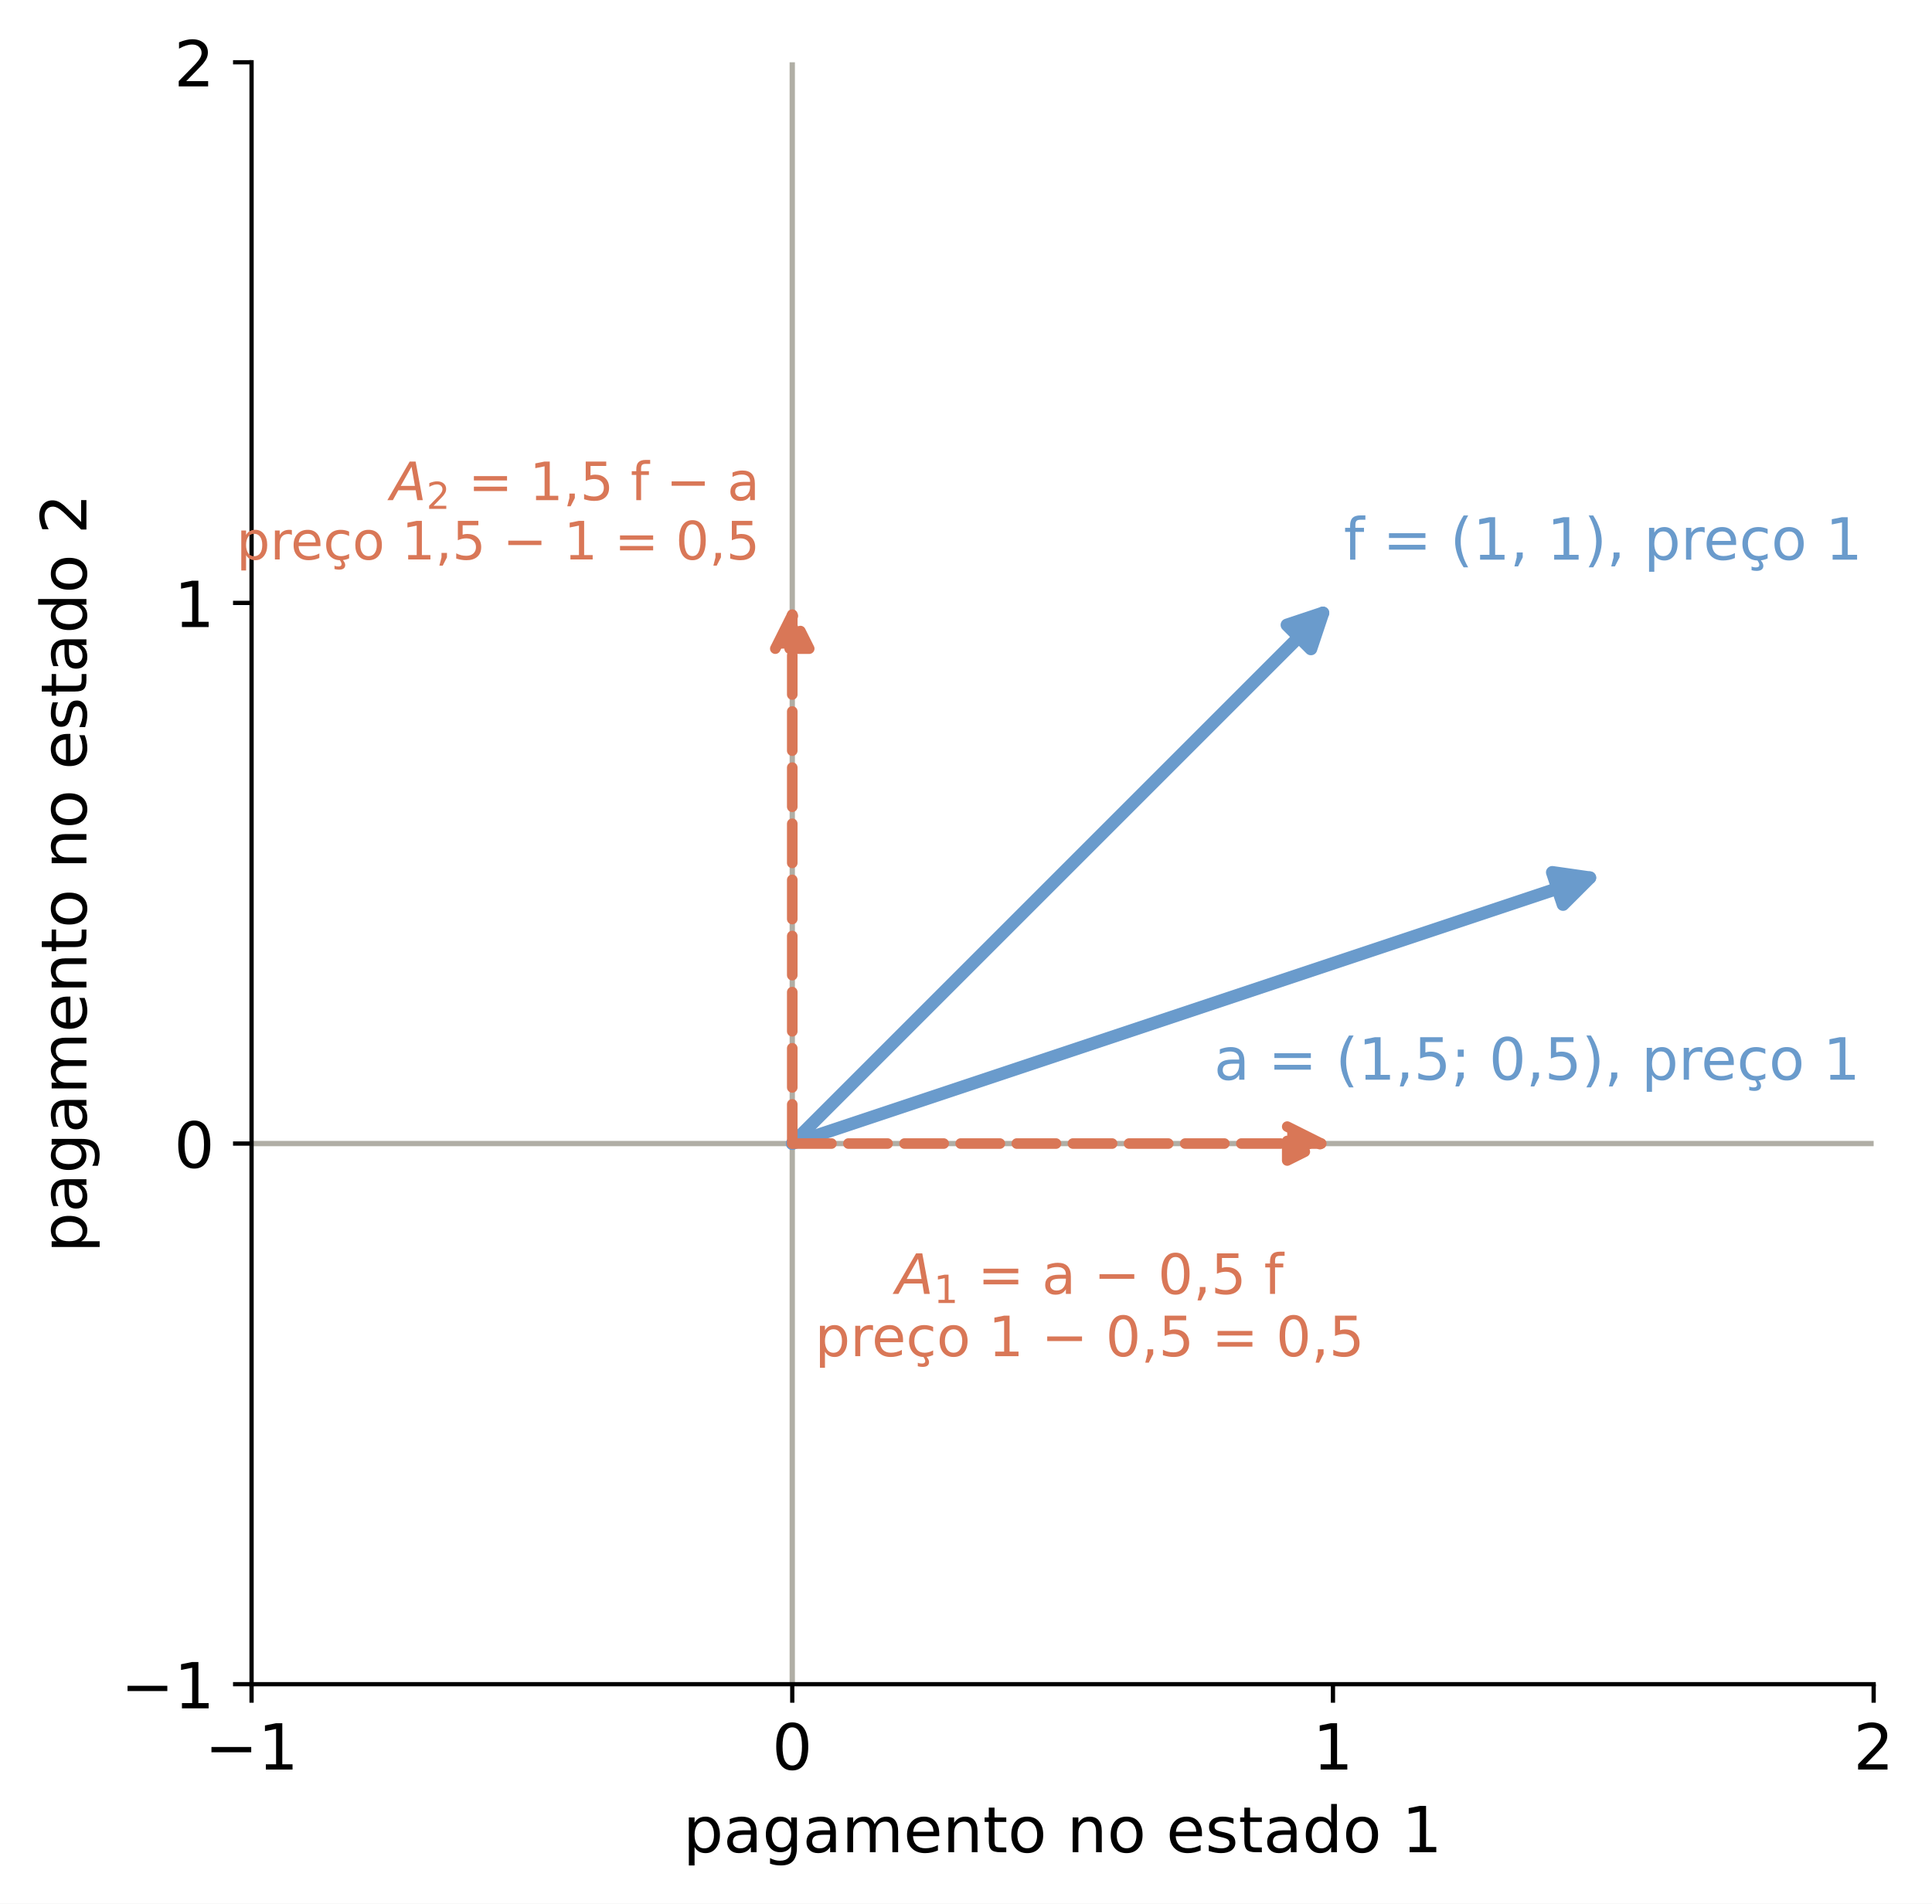
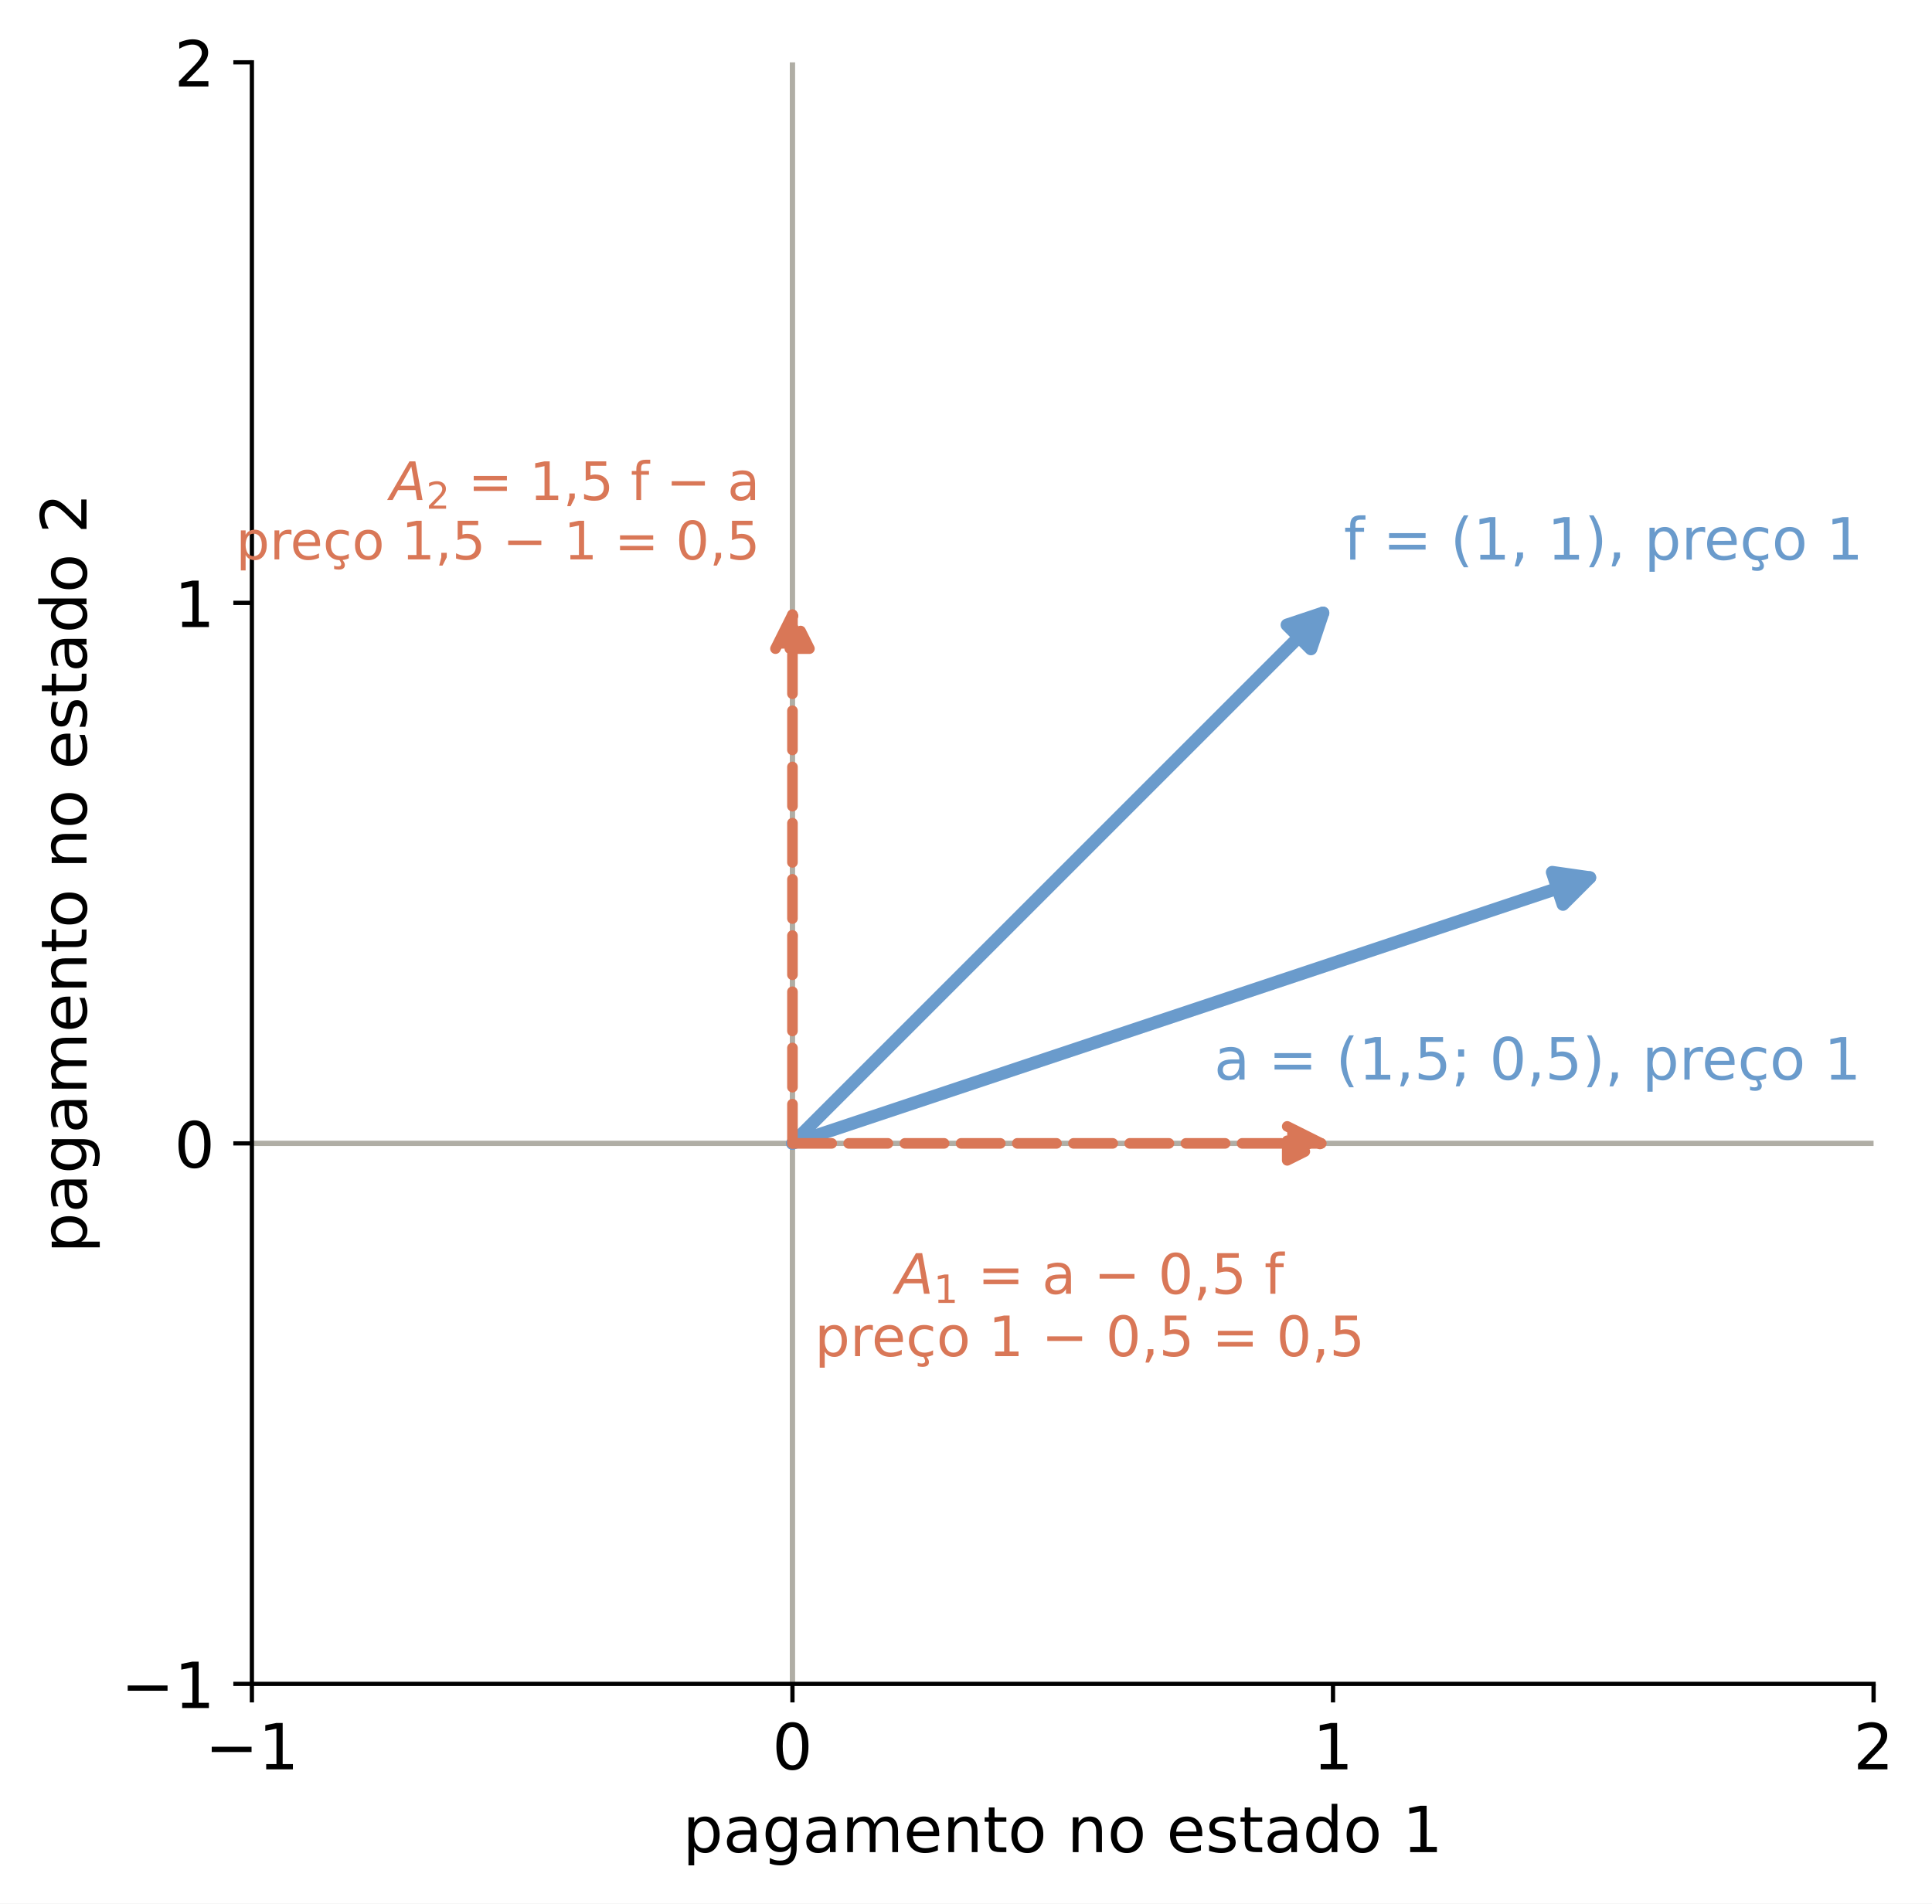
- <svg xmlns="http://www.w3.org/2000/svg" xmlns:xlink="http://www.w3.org/1999/xlink" width="364.83pt" height="359.494pt" viewBox="0 0 364.83 359.494" version="1.1">
+ <svg xmlns="http://www.w3.org/2000/svg" xmlns:xlink="http://www.w3.org/1999/xlink" width="364.361pt" height="359.026pt" viewBox="0 0 364.361 359.026" version="1.1">
  <defs>
    <style type="text/css">*{stroke-linejoin: round; stroke-linecap: butt}</style>
  </defs>
  <g id="figure_1">
    <g id="patch_1">
-       <path d="M 0 359.494  L 364.83 359.494  L 364.83 0  L 0 0  z " style="fill: #ffffff" />
+       <path d="M 0 359.026  L 364.361 359.026  L 364.361 0  L 0 0  z " style="fill: #ffffff" />
    </g>
    <g id="axes_1">
      <g id="patch_2">
-         <path d="M 47.504 318.067  L 353.812 318.067  L 353.812 11.759  L 47.504 11.759  z " style="fill: #ffffff" />
+         <path d="M 47.504 317.598  L 353.343 317.598  L 353.343 11.759  L 47.504 11.759  z " style="fill: #ffffff" />
      </g>
      <g id="matplotlib.axis_1">
        <g id="xtick_1">
          <g id="line2d_1">
            <defs>
-               <path id="m37e111f6a1" d="M 0 0  L 0 3.5  " style="stroke: #000000; stroke-width: 0.8" />
+               <path id="ma6b628e04c" d="M 0 0  L 0 3.5  " style="stroke: #000000; stroke-width: 0.8" />
            </defs>
            <g>
-               <use xlink:href="#m37e111f6a1" x="47.504" y="318.067" style="stroke: #000000; stroke-width: 0.8" />
+               <use xlink:href="#ma6b628e04c" x="47.504" y="317.598" style="stroke: #000000; stroke-width: 0.8" />
            </g>
          </g>
          <g id="text_1">
-             <g transform="translate(38.65906 334.1851) scale(0.12 -0.12)">
+             <g transform="translate(38.65906 333.7163) scale(0.12 -0.12)">
              <defs>
                <path id="DejaVuSans-2212" d="M 678 2272  L 4684 2272  L 4684 1741  L 678 1741  L 678 2272  z " transform="scale(0.015625)" />
                <path id="DejaVuSans-31" d="M 794 531  L 1825 531  L 1825 4091  L 703 3866  L 703 4441  L 1819 4666  L 2450 4666  L 2450 531  L 3481 531  L 3481 0  L 794 0  L 794 531  z " transform="scale(0.015625)" />
              </defs>
              <use xlink:href="#DejaVuSans-2212" />
-               <use xlink:href="#DejaVuSans-31" transform="translate(83.78906 0)" />
+               <use xlink:href="#DejaVuSans-31" x="83.789" />
            </g>
          </g>
        </g>
        <g id="xtick_2">
          <g id="line2d_2">
            <g>
-               <use xlink:href="#m37e111f6a1" x="149.607" y="318.067" style="stroke: #000000; stroke-width: 0.8" />
+               <use xlink:href="#ma6b628e04c" x="149.451" y="317.598" style="stroke: #000000; stroke-width: 0.8" />
            </g>
          </g>
          <g id="text_2">
-             <g transform="translate(145.7895 334.1851) scale(0.12 -0.12)">
+             <g transform="translate(145.6332 333.7163) scale(0.12 -0.12)">
              <defs>
                <path id="DejaVuSans-30" d="M 2034 4250  Q 1547 4250 1301 3770  Q 1056 3291 1056 2328  Q 1056 1369 1301 889  Q 1547 409 2034 409  Q 2525 409 2770 889  Q 3016 1369 3016 2328  Q 3016 3291 2770 3770  Q 2525 4250 2034 4250  z M 2034 4750  Q 2819 4750 3233 4129  Q 3647 3509 3647 2328  Q 3647 1150 3233 529  Q 2819 -91 2034 -91  Q 1250 -91 836 529  Q 422 1150 422 2328  Q 422 3509 836 4129  Q 1250 4750 2034 4750  z " transform="scale(0.015625)" />
              </defs>
              <use xlink:href="#DejaVuSans-30" />
            </g>
          </g>
        </g>
        <g id="xtick_3">
          <g id="line2d_3">
            <g>
-               <use xlink:href="#m37e111f6a1" x="251.71" y="318.067" style="stroke: #000000; stroke-width: 0.8" />
+               <use xlink:href="#ma6b628e04c" x="251.397" y="317.598" style="stroke: #000000; stroke-width: 0.8" />
            </g>
          </g>
          <g id="text_3">
-             <g transform="translate(247.8921 334.1851) scale(0.12 -0.12)">
+             <g transform="translate(247.5796 333.7163) scale(0.12 -0.12)">
              <use xlink:href="#DejaVuSans-31" />
            </g>
          </g>
        </g>
        <g id="xtick_4">
          <g id="line2d_4">
            <g>
-               <use xlink:href="#m37e111f6a1" x="353.812" y="318.067" style="stroke: #000000; stroke-width: 0.8" />
+               <use xlink:href="#ma6b628e04c" x="353.343" y="317.598" style="stroke: #000000; stroke-width: 0.8" />
            </g>
          </g>
          <g id="text_4">
-             <g transform="translate(349.9947 334.1851) scale(0.12 -0.12)">
+             <g transform="translate(349.526 333.7163) scale(0.12 -0.12)">
              <defs>
                <path id="DejaVuSans-32" d="M 1228 531  L 3431 531  L 3431 0  L 469 0  L 469 531  Q 828 903 1448 1529  Q 2069 2156 2228 2338  Q 2531 2678 2651 2914  Q 2772 3150 2772 3378  Q 2772 3750 2511 3984  Q 2250 4219 1831 4219  Q 1534 4219 1204 4116  Q 875 4013 500 3803  L 500 4441  Q 881 4594 1212 4672  Q 1544 4750 1819 4750  Q 2544 4750 2975 4387  Q 3406 4025 3406 3419  Q 3406 3131 3298 2873  Q 3191 2616 2906 2266  Q 2828 2175 2409 1742  Q 1991 1309 1228 531  z " transform="scale(0.015625)" />
              </defs>
              <use xlink:href="#DejaVuSans-32" />
            </g>
          </g>
        </g>
        <g id="text_5">
-           <g transform="translate(128.9855 349.7988) scale(0.12 -0.12)">
+           <g transform="translate(128.7511 349.3301) scale(0.12 -0.12)">
            <defs>
              <path id="DejaVuSans-70" d="M 1159 525  L 1159 -1331  L 581 -1331  L 581 3500  L 1159 3500  L 1159 2969  Q 1341 3281 1617 3432  Q 1894 3584 2278 3584  Q 2916 3584 3314 3078  Q 3713 2572 3713 1747  Q 3713 922 3314 415  Q 2916 -91 2278 -91  Q 1894 -91 1617 61  Q 1341 213 1159 525  z M 3116 1747  Q 3116 2381 2855 2742  Q 2594 3103 2138 3103  Q 1681 3103 1420 2742  Q 1159 2381 1159 1747  Q 1159 1113 1420 752  Q 1681 391 2138 391  Q 2594 391 2855 752  Q 3116 1113 3116 1747  z " transform="scale(0.015625)" />
              <path id="DejaVuSans-61" d="M 2194 1759  Q 1497 1759 1228 1600  Q 959 1441 959 1056  Q 959 750 1161 570  Q 1363 391 1709 391  Q 2188 391 2477 730  Q 2766 1069 2766 1631  L 2766 1759  L 2194 1759  z M 3341 1997  L 3341 0  L 2766 0  L 2766 531  Q 2569 213 2275 61  Q 1981 -91 1556 -91  Q 1019 -91 701 211  Q 384 513 384 1019  Q 384 1609 779 1909  Q 1175 2209 1959 2209  L 2766 2209  L 2766 2266  Q 2766 2663 2505 2880  Q 2244 3097 1772 3097  Q 1472 3097 1187 3025  Q 903 2953 641 2809  L 641 3341  Q 956 3463 1253 3523  Q 1550 3584 1831 3584  Q 2591 3584 2966 3190  Q 3341 2797 3341 1997  z " transform="scale(0.015625)" />
              <path id="DejaVuSans-67" d="M 2906 1791  Q 2906 2416 2648 2759  Q 2391 3103 1925 3103  Q 1463 3103 1205 2759  Q 947 2416 947 1791  Q 947 1169 1205 825  Q 1463 481 1925 481  Q 2391 481 2648 825  Q 2906 1169 2906 1791  z M 3481 434  Q 3481 -459 3084 -895  Q 2688 -1331 1869 -1331  Q 1566 -1331 1297 -1286  Q 1028 -1241 775 -1147  L 775 -588  Q 1028 -725 1275 -790  Q 1522 -856 1778 -856  Q 2344 -856 2625 -561  Q 2906 -266 2906 331  L 2906 616  Q 2728 306 2450 153  Q 2172 0 1784 0  Q 1141 0 747 490  Q 353 981 353 1791  Q 353 2603 747 3093  Q 1141 3584 1784 3584  Q 2172 3584 2450 3431  Q 2728 3278 2906 2969  L 2906 3500  L 3481 3500  L 3481 434  z " transform="scale(0.015625)" />
              <path id="DejaVuSans-6d" d="M 3328 2828  Q 3544 3216 3844 3400  Q 4144 3584 4550 3584  Q 5097 3584 5394 3201  Q 5691 2819 5691 2113  L 5691 0  L 5113 0  L 5113 2094  Q 5113 2597 4934 2840  Q 4756 3084 4391 3084  Q 3944 3084 3684 2787  Q 3425 2491 3425 1978  L 3425 0  L 2847 0  L 2847 2094  Q 2847 2600 2669 2842  Q 2491 3084 2119 3084  Q 1678 3084 1418 2786  Q 1159 2488 1159 1978  L 1159 0  L 581 0  L 581 3500  L 1159 3500  L 1159 2956  Q 1356 3278 1631 3431  Q 1906 3584 2284 3584  Q 2666 3584 2933 3390  Q 3200 3197 3328 2828  z " transform="scale(0.015625)" />
              <path id="DejaVuSans-65" d="M 3597 1894  L 3597 1613  L 953 1613  Q 991 1019 1311 708  Q 1631 397 2203 397  Q 2534 397 2845 478  Q 3156 559 3463 722  L 3463 178  Q 3153 47 2828 -22  Q 2503 -91 2169 -91  Q 1331 -91 842 396  Q 353 884 353 1716  Q 353 2575 817 3079  Q 1281 3584 2069 3584  Q 2775 3584 3186 3129  Q 3597 2675 3597 1894  z M 3022 2063  Q 3016 2534 2758 2815  Q 2500 3097 2075 3097  Q 1594 3097 1305 2825  Q 1016 2553 972 2059  L 3022 2063  z " transform="scale(0.015625)" />
              <path id="DejaVuSans-6e" d="M 3513 2113  L 3513 0  L 2938 0  L 2938 2094  Q 2938 2591 2744 2837  Q 2550 3084 2163 3084  Q 1697 3084 1428 2787  Q 1159 2491 1159 1978  L 1159 0  L 581 0  L 581 3500  L 1159 3500  L 1159 2956  Q 1366 3272 1645 3428  Q 1925 3584 2291 3584  Q 2894 3584 3203 3211  Q 3513 2838 3513 2113  z " transform="scale(0.015625)" />
              <path id="DejaVuSans-74" d="M 1172 4494  L 1172 3500  L 2356 3500  L 2356 3053  L 1172 3053  L 1172 1153  Q 1172 725 1289 603  Q 1406 481 1766 481  L 2356 481  L 2356 0  L 1766 0  Q 1100 0 847 248  Q 594 497 594 1153  L 594 3053  L 172 3053  L 172 3500  L 594 3500  L 594 4494  L 1172 4494  z " transform="scale(0.015625)" />
              <path id="DejaVuSans-6f" d="M 1959 3097  Q 1497 3097 1228 2736  Q 959 2375 959 1747  Q 959 1119 1226 758  Q 1494 397 1959 397  Q 2419 397 2687 759  Q 2956 1122 2956 1747  Q 2956 2369 2687 2733  Q 2419 3097 1959 3097  z M 1959 3584  Q 2709 3584 3137 3096  Q 3566 2609 3566 1747  Q 3566 888 3137 398  Q 2709 -91 1959 -91  Q 1206 -91 779 398  Q 353 888 353 1747  Q 353 2609 779 3096  Q 1206 3584 1959 3584  z " transform="scale(0.015625)" />
              <path id="DejaVuSans-20" transform="scale(0.015625)" />
              <path id="DejaVuSans-73" d="M 2834 3397  L 2834 2853  Q 2591 2978 2328 3040  Q 2066 3103 1784 3103  Q 1356 3103 1142 2972  Q 928 2841 928 2578  Q 928 2378 1081 2264  Q 1234 2150 1697 2047  L 1894 2003  Q 2506 1872 2764 1633  Q 3022 1394 3022 966  Q 3022 478 2636 193  Q 2250 -91 1575 -91  Q 1294 -91 989 -36  Q 684 19 347 128  L 347 722  Q 666 556 975 473  Q 1284 391 1588 391  Q 1994 391 2212 530  Q 2431 669 2431 922  Q 2431 1156 2273 1281  Q 2116 1406 1581 1522  L 1381 1569  Q 847 1681 609 1914  Q 372 2147 372 2553  Q 372 3047 722 3315  Q 1072 3584 1716 3584  Q 2034 3584 2315 3537  Q 2597 3491 2834 3397  z " transform="scale(0.015625)" />
              <path id="DejaVuSans-64" d="M 2906 2969  L 2906 4863  L 3481 4863  L 3481 0  L 2906 0  L 2906 525  Q 2725 213 2448 61  Q 2172 -91 1784 -91  Q 1150 -91 751 415  Q 353 922 353 1747  Q 353 2572 751 3078  Q 1150 3584 1784 3584  Q 2172 3584 2448 3432  Q 2725 3281 2906 2969  z M 947 1747  Q 947 1113 1208 752  Q 1469 391 1925 391  Q 2381 391 2643 752  Q 2906 1113 2906 1747  Q 2906 2381 2643 2742  Q 2381 3103 1925 3103  Q 1469 3103 1208 2742  Q 947 2381 947 1747  z " transform="scale(0.015625)" />
            </defs>
            <use xlink:href="#DejaVuSans-70" />
-             <use xlink:href="#DejaVuSans-61" transform="translate(63.47656 0)" />
-             <use xlink:href="#DejaVuSans-67" transform="translate(124.7559 0)" />
-             <use xlink:href="#DejaVuSans-61" transform="translate(188.2324 0)" />
-             <use xlink:href="#DejaVuSans-6d" transform="translate(249.5117 0)" />
-             <use xlink:href="#DejaVuSans-65" transform="translate(346.9238 0)" />
-             <use xlink:href="#DejaVuSans-6e" transform="translate(408.4473 0)" />
-             <use xlink:href="#DejaVuSans-74" transform="translate(471.8262 0)" />
-             <use xlink:href="#DejaVuSans-6f" transform="translate(511.0352 0)" />
-             <use xlink:href="#DejaVuSans-20" transform="translate(572.2168 0)" />
-             <use xlink:href="#DejaVuSans-6e" transform="translate(604.0039 0)" />
-             <use xlink:href="#DejaVuSans-6f" transform="translate(667.3828 0)" />
-             <use xlink:href="#DejaVuSans-20" transform="translate(728.5645 0)" />
-             <use xlink:href="#DejaVuSans-65" transform="translate(760.3516 0)" />
-             <use xlink:href="#DejaVuSans-73" transform="translate(821.875 0)" />
-             <use xlink:href="#DejaVuSans-74" transform="translate(873.9746 0)" />
-             <use xlink:href="#DejaVuSans-61" transform="translate(913.1836 0)" />
-             <use xlink:href="#DejaVuSans-64" transform="translate(974.4629 0)" />
-             <use xlink:href="#DejaVuSans-6f" transform="translate(1037.939 0)" />
-             <use xlink:href="#DejaVuSans-20" transform="translate(1099.121 0)" />
-             <use xlink:href="#DejaVuSans-31" transform="translate(1130.908 0)" />
+             <use xlink:href="#DejaVuSans-61" x="63.477" />
+             <use xlink:href="#DejaVuSans-67" x="124.756" />
+             <use xlink:href="#DejaVuSans-61" x="188.232" />
+             <use xlink:href="#DejaVuSans-6d" x="249.512" />
+             <use xlink:href="#DejaVuSans-65" x="346.924" />
+             <use xlink:href="#DejaVuSans-6e" x="408.447" />
+             <use xlink:href="#DejaVuSans-74" x="471.826" />
+             <use xlink:href="#DejaVuSans-6f" x="511.035" />
+             <use xlink:href="#DejaVuSans-20" x="572.217" />
+             <use xlink:href="#DejaVuSans-6e" x="604.004" />
+             <use xlink:href="#DejaVuSans-6f" x="667.383" />
+             <use xlink:href="#DejaVuSans-20" x="728.564" />
+             <use xlink:href="#DejaVuSans-65" x="760.352" />
+             <use xlink:href="#DejaVuSans-73" x="821.875" />
+             <use xlink:href="#DejaVuSans-74" x="873.975" />
+             <use xlink:href="#DejaVuSans-61" x="913.184" />
+             <use xlink:href="#DejaVuSans-64" x="974.463" />
+             <use xlink:href="#DejaVuSans-6f" x="1037.939" />
+             <use xlink:href="#DejaVuSans-20" x="1099.121" />
+             <use xlink:href="#DejaVuSans-31" x="1130.908" />
          </g>
        </g>
      </g>
      <g id="matplotlib.axis_2">
        <g id="ytick_1">
          <g id="line2d_5">
            <defs>
-               <path id="mbfefb92475" d="M 0 0  L -3.5 0  " style="stroke: #000000; stroke-width: 0.8" />
+               <path id="md7def7497b" d="M 0 0  L -3.5 0  " style="stroke: #000000; stroke-width: 0.8" />
            </defs>
            <g>
-               <use xlink:href="#mbfefb92475" x="47.504" y="318.067" style="stroke: #000000; stroke-width: 0.8" />
+               <use xlink:href="#md7def7497b" x="47.504" y="317.598" style="stroke: #000000; stroke-width: 0.8" />
            </g>
          </g>
          <g id="text_6">
-             <g transform="translate(22.81375 322.626) scale(0.12 -0.12)">
+             <g transform="translate(22.81375 322.1572) scale(0.12 -0.12)">
              <use xlink:href="#DejaVuSans-2212" />
-               <use xlink:href="#DejaVuSans-31" transform="translate(83.78906 0)" />
+               <use xlink:href="#DejaVuSans-31" x="83.789" />
            </g>
          </g>
        </g>
        <g id="ytick_2">
          <g id="line2d_6">
            <g>
-               <use xlink:href="#mbfefb92475" x="47.504" y="215.964" style="stroke: #000000; stroke-width: 0.8" />
+               <use xlink:href="#md7def7497b" x="47.504" y="215.652" style="stroke: #000000; stroke-width: 0.8" />
            </g>
          </g>
          <g id="text_7">
-             <g transform="translate(32.86937 220.5234) scale(0.12 -0.12)">
+             <g transform="translate(32.86937 220.2109) scale(0.12 -0.12)">
              <use xlink:href="#DejaVuSans-30" />
            </g>
          </g>
        </g>
        <g id="ytick_3">
          <g id="line2d_7">
            <g>
-               <use xlink:href="#mbfefb92475" x="47.504" y="113.862" style="stroke: #000000; stroke-width: 0.8" />
+               <use xlink:href="#md7def7497b" x="47.504" y="113.705" style="stroke: #000000; stroke-width: 0.8" />
            </g>
          </g>
          <g id="text_8">
-             <g transform="translate(32.86937 118.4207) scale(0.12 -0.12)">
+             <g transform="translate(32.86937 118.2645) scale(0.12 -0.12)">
              <use xlink:href="#DejaVuSans-31" />
            </g>
          </g>
        </g>
        <g id="ytick_4">
          <g id="line2d_8">
            <g>
-               <use xlink:href="#mbfefb92475" x="47.504" y="11.759" style="stroke: #000000; stroke-width: 0.8" />
+               <use xlink:href="#md7def7497b" x="47.504" y="11.759" style="stroke: #000000; stroke-width: 0.8" />
            </g>
          </g>
          <g id="text_9">
            <g transform="translate(32.86937 16.31812) scale(0.12 -0.12)">
              <use xlink:href="#DejaVuSans-32" />
            </g>
          </g>
        </g>
        <g id="text_10">
-           <g transform="translate(16.31812 236.5858) rotate(-90) scale(0.12 -0.12)">
+           <g transform="translate(16.31812 236.3514) rotate(-90) scale(0.12 -0.12)">
            <use xlink:href="#DejaVuSans-70" />
-             <use xlink:href="#DejaVuSans-61" transform="translate(63.47656 0)" />
-             <use xlink:href="#DejaVuSans-67" transform="translate(124.7559 0)" />
-             <use xlink:href="#DejaVuSans-61" transform="translate(188.2324 0)" />
-             <use xlink:href="#DejaVuSans-6d" transform="translate(249.5117 0)" />
-             <use xlink:href="#DejaVuSans-65" transform="translate(346.9238 0)" />
-             <use xlink:href="#DejaVuSans-6e" transform="translate(408.4473 0)" />
-             <use xlink:href="#DejaVuSans-74" transform="translate(471.8262 0)" />
-             <use xlink:href="#DejaVuSans-6f" transform="translate(511.0352 0)" />
-             <use xlink:href="#DejaVuSans-20" transform="translate(572.2168 0)" />
-             <use xlink:href="#DejaVuSans-6e" transform="translate(604.0039 0)" />
-             <use xlink:href="#DejaVuSans-6f" transform="translate(667.3828 0)" />
-             <use xlink:href="#DejaVuSans-20" transform="translate(728.5645 0)" />
-             <use xlink:href="#DejaVuSans-65" transform="translate(760.3516 0)" />
-             <use xlink:href="#DejaVuSans-73" transform="translate(821.875 0)" />
-             <use xlink:href="#DejaVuSans-74" transform="translate(873.9746 0)" />
-             <use xlink:href="#DejaVuSans-61" transform="translate(913.1836 0)" />
-             <use xlink:href="#DejaVuSans-64" transform="translate(974.4629 0)" />
-             <use xlink:href="#DejaVuSans-6f" transform="translate(1037.939 0)" />
-             <use xlink:href="#DejaVuSans-20" transform="translate(1099.121 0)" />
-             <use xlink:href="#DejaVuSans-32" transform="translate(1130.908 0)" />
+             <use xlink:href="#DejaVuSans-61" x="63.477" />
+             <use xlink:href="#DejaVuSans-67" x="124.756" />
+             <use xlink:href="#DejaVuSans-61" x="188.232" />
+             <use xlink:href="#DejaVuSans-6d" x="249.512" />
+             <use xlink:href="#DejaVuSans-65" x="346.924" />
+             <use xlink:href="#DejaVuSans-6e" x="408.447" />
+             <use xlink:href="#DejaVuSans-74" x="471.826" />
+             <use xlink:href="#DejaVuSans-6f" x="511.035" />
+             <use xlink:href="#DejaVuSans-20" x="572.217" />
+             <use xlink:href="#DejaVuSans-6e" x="604.004" />
+             <use xlink:href="#DejaVuSans-6f" x="667.383" />
+             <use xlink:href="#DejaVuSans-20" x="728.564" />
+             <use xlink:href="#DejaVuSans-65" x="760.352" />
+             <use xlink:href="#DejaVuSans-73" x="821.875" />
+             <use xlink:href="#DejaVuSans-74" x="873.975" />
+             <use xlink:href="#DejaVuSans-61" x="913.184" />
+             <use xlink:href="#DejaVuSans-64" x="974.463" />
+             <use xlink:href="#DejaVuSans-6f" x="1037.939" />
+             <use xlink:href="#DejaVuSans-20" x="1099.121" />
+             <use xlink:href="#DejaVuSans-32" x="1130.908" />
          </g>
        </g>
      </g>
      <g id="line2d_9">
-         <path d="M 47.504 215.964  L 353.812 215.964  " clip-path="url(#pc6fc179a7d)" style="fill: none; stroke: #b0aea5; stroke-linecap: square" />
+         <path d="M 47.504 215.652  L 353.343 215.652  " clip-path="url(#pe37678267b)" style="fill: none; stroke: #b0aea5; stroke-linecap: square" />
      </g>
      <g id="line2d_10">
-         <path d="M 149.607 318.067  L 149.607 11.759  " clip-path="url(#pc6fc179a7d)" style="fill: none; stroke: #b0aea5; stroke-linecap: square" />
+         <path d="M 149.451 317.598  L 149.451 11.759  " clip-path="url(#pe37678267b)" style="fill: none; stroke: #b0aea5; stroke-linecap: square" />
      </g>
      <g id="patch_3">
-         <path d="M 47.504 318.067  L 47.504 11.759  " style="fill: none; stroke: #000000; stroke-width: 0.8; stroke-linejoin: miter; stroke-linecap: square" />
+         <path d="M 47.504 317.598  L 47.504 11.759  " style="fill: none; stroke: #000000; stroke-width: 0.8; stroke-linejoin: miter; stroke-linecap: square" />
      </g>
      <g id="patch_4">
-         <path d="M 47.504 318.067  L 353.812 318.067  " style="fill: none; stroke: #000000; stroke-width: 0.8; stroke-linejoin: miter; stroke-linecap: square" />
+         <path d="M 47.504 317.598  L 353.343 317.598  " style="fill: none; stroke: #000000; stroke-width: 0.8; stroke-linejoin: miter; stroke-linecap: square" />
      </g>
      <g id="patch_5">
-         <path d="M 149.607 215.964  Q 200.658 164.913 249.812 115.759  " style="fill: none; stroke: #6a9bcc; stroke-width: 2.4; stroke-linecap: round" />
-         <path d="M 243.024 118.022  L 249.812 115.759  L 247.55 122.547  z " style="fill: #6a9bcc; stroke: #6a9bcc; stroke-width: 2.4; stroke-linecap: round" />
+         <path d="M 149.451 215.652  Q 200.424 164.679 249.5 115.603  " style="fill: none; stroke: #6a9bcc; stroke-width: 2.4; stroke-linecap: round" />
+         <path d="M 242.712 117.866  L 249.5 115.603  L 247.237 122.391  z " style="fill: #6a9bcc; stroke: #6a9bcc; stroke-width: 2.4; stroke-linecap: round" />
      </g>
      <g id="patch_6">
-         <path d="M 149.607 215.964  Q 226.184 190.439 300.215 165.762  " style="fill: none; stroke: #6a9bcc; stroke-width: 2.4; stroke-linecap: round" />
-         <path d="M 293.132 164.75  L 300.215 165.762  L 295.156 170.821  z " style="fill: #6a9bcc; stroke: #6a9bcc; stroke-width: 2.4; stroke-linecap: round" />
+         <path d="M 149.451 215.652  Q 225.911 190.165 299.825 165.527  " style="fill: none; stroke: #6a9bcc; stroke-width: 2.4; stroke-linecap: round" />
+         <path d="M 292.741 164.515  L 299.825 165.527  L 294.765 170.587  z " style="fill: #6a9bcc; stroke: #6a9bcc; stroke-width: 2.4; stroke-linecap: round" />
      </g>
      <g id="text_11">
-         <g style="fill: #6a9bcc" transform="translate(253.7517 105.6935) scale(0.11 -0.11)">
+         <g style="fill: #6a9bcc" transform="translate(253.436 105.5497) scale(0.11 -0.11)">
          <defs>
            <path id="DejaVuSans-66" d="M 2375 4863  L 2375 4384  L 1825 4384  Q 1516 4384 1395 4259  Q 1275 4134 1275 3809  L 1275 3500  L 2222 3500  L 2222 3053  L 1275 3053  L 1275 0  L 697 0  L 697 3053  L 147 3053  L 147 3500  L 697 3500  L 697 3744  Q 697 4328 969 4595  Q 1241 4863 1831 4863  L 2375 4863  z " transform="scale(0.015625)" />
            <path id="DejaVuSans-3d" d="M 678 2906  L 4684 2906  L 4684 2381  L 678 2381  L 678 2906  z M 678 1631  L 4684 1631  L 4684 1100  L 678 1100  L 678 1631  z " transform="scale(0.015625)" />
            <path id="DejaVuSans-28" d="M 1984 4856  Q 1566 4138 1362 3434  Q 1159 2731 1159 2009  Q 1159 1288 1364 580  Q 1569 -128 1984 -844  L 1484 -844  Q 1016 -109 783 600  Q 550 1309 550 2009  Q 550 2706 781 3412  Q 1013 4119 1484 4856  L 1984 4856  z " transform="scale(0.015625)" />
            <path id="DejaVuSans-2c" d="M 750 794  L 1409 794  L 1409 256  L 897 -744  L 494 -744  L 750 256  L 750 794  z " transform="scale(0.015625)" />
            <path id="DejaVuSans-29" d="M 513 4856  L 1013 4856  Q 1481 4119 1714 3412  Q 1947 2706 1947 2009  Q 1947 1309 1714 600  Q 1481 -109 1013 -844  L 513 -844  Q 928 -128 1133 580  Q 1338 1288 1338 2009  Q 1338 2731 1133 3434  Q 928 4138 513 4856  z " transform="scale(0.015625)" />
            <path id="DejaVuSans-72" d="M 2631 2963  Q 2534 3019 2420 3045  Q 2306 3072 2169 3072  Q 1681 3072 1420 2755  Q 1159 2438 1159 1844  L 1159 0  L 581 0  L 581 3500  L 1159 3500  L 1159 2956  Q 1341 3275 1631 3429  Q 1922 3584 2338 3584  Q 2397 3584 2469 3576  Q 2541 3569 2628 3553  L 2631 2963  z " transform="scale(0.015625)" />
-             <path id="DejaVuSans-e7" d="M 3122 3366  L 3122 2828  Q 2878 2963 2633 3030  Q 2388 3097 2138 3097  Q 1578 3097 1268 2742  Q 959 2388 959 1747  Q 959 1106 1268 751  Q 1578 397 2138 397  Q 2388 397 2633 464  Q 2878 531 3122 666  L 3122 134  Q 2881 22 2623 -34  Q 2366 -91 2075 -91  Q 1284 -91 818 406  Q 353 903 353 1747  Q 353 2603 823 3093  Q 1294 3584 2113 3584  Q 2378 3584 2631 3529  Q 2884 3475 3122 3366  z M 2311 0  Q 2482 -194 2566 -358  Q 2651 -522 2651 -672  Q 2651 -950 2463 -1092  Q 2276 -1234 1907 -1234  Q 1764 -1234 1628 -1215  Q 1492 -1197 1357 -1159  L 1357 -750  Q 1464 -803 1579 -826  Q 1695 -850 1842 -850  Q 2026 -850 2120 -775  Q 2214 -700 2214 -556  Q 2214 -463 2146 -327  Q 2079 -191 1939 0  L 2311 0  z " transform="scale(0.015625)" />
+             <path id="DejaVuSans-e7" d="M 3122 3366  L 3122 2828  Q 2878 2963 2633 3030  Q 2388 3097 2138 3097  Q 1578 3097 1268 2742  Q 959 2388 959 1747  Q 959 1106 1268 751  Q 1578 397 2138 397  Q 2388 397 2633 464  Q 2878 531 3122 666  L 3122 134  Q 2881 22 2623 -34  Q 2366 -91 2075 -91  Q 1284 -91 818 406  Q 353 903 353 1747  Q 353 2603 823 3093  Q 1294 3584 2113 3584  Q 2378 3584 2631 3529  Q 2884 3475 3122 3366  z M 2309 0  Q 2481 -194 2565 -358  Q 2650 -522 2650 -672  Q 2650 -950 2462 -1092  Q 2275 -1234 1906 -1234  Q 1763 -1234 1627 -1215  Q 1491 -1197 1356 -1159  L 1356 -750  Q 1463 -803 1578 -826  Q 1694 -850 1841 -850  Q 2025 -850 2119 -775  Q 2213 -700 2213 -556  Q 2213 -463 2145 -327  Q 2078 -191 1938 0  L 2309 0  z " transform="scale(0.015625)" />
          </defs>
          <use xlink:href="#DejaVuSans-66" />
-           <use xlink:href="#DejaVuSans-20" transform="translate(35.20508 0)" />
-           <use xlink:href="#DejaVuSans-3d" transform="translate(66.99219 0)" />
-           <use xlink:href="#DejaVuSans-20" transform="translate(150.7812 0)" />
-           <use xlink:href="#DejaVuSans-28" transform="translate(182.5684 0)" />
-           <use xlink:href="#DejaVuSans-31" transform="translate(221.582 0)" />
-           <use xlink:href="#DejaVuSans-2c" transform="translate(285.2051 0)" />
-           <use xlink:href="#DejaVuSans-20" transform="translate(316.9922 0)" />
-           <use xlink:href="#DejaVuSans-31" transform="translate(348.7793 0)" />
-           <use xlink:href="#DejaVuSans-29" transform="translate(412.4023 0)" />
-           <use xlink:href="#DejaVuSans-2c" transform="translate(451.416 0)" />
-           <use xlink:href="#DejaVuSans-20" transform="translate(483.2031 0)" />
-           <use xlink:href="#DejaVuSans-70" transform="translate(514.9902 0)" />
-           <use xlink:href="#DejaVuSans-72" transform="translate(578.4668 0)" />
-           <use xlink:href="#DejaVuSans-65" transform="translate(617.3301 0)" />
-           <use xlink:href="#DejaVuSans-e7" transform="translate(678.8535 0)" />
-           <use xlink:href="#DejaVuSans-6f" transform="translate(733.834 0)" />
-           <use xlink:href="#DejaVuSans-20" transform="translate(795.0156 0)" />
-           <use xlink:href="#DejaVuSans-31" transform="translate(826.8027 0)" />
+           <use xlink:href="#DejaVuSans-20" x="35.205" />
+           <use xlink:href="#DejaVuSans-3d" x="66.992" />
+           <use xlink:href="#DejaVuSans-20" x="150.781" />
+           <use xlink:href="#DejaVuSans-28" x="182.568" />
+           <use xlink:href="#DejaVuSans-31" x="221.582" />
+           <use xlink:href="#DejaVuSans-2c" x="285.205" />
+           <use xlink:href="#DejaVuSans-20" x="316.992" />
+           <use xlink:href="#DejaVuSans-31" x="348.779" />
+           <use xlink:href="#DejaVuSans-29" x="412.402" />
+           <use xlink:href="#DejaVuSans-2c" x="451.416" />
+           <use xlink:href="#DejaVuSans-20" x="483.203" />
+           <use xlink:href="#DejaVuSans-70" x="514.99" />
+           <use xlink:href="#DejaVuSans-72" x="578.467" />
+           <use xlink:href="#DejaVuSans-65" x="617.33" />
+           <use xlink:href="#DejaVuSans-e7" x="678.854" />
+           <use xlink:href="#DejaVuSans-6f" x="733.834" />
+           <use xlink:href="#DejaVuSans-20" x="795.016" />
+           <use xlink:href="#DejaVuSans-31" x="826.803" />
        </g>
      </g>
      <g id="text_12">
-         <g style="fill: #6a9bcc" transform="translate(229.247 203.9021) scale(0.11 -0.11)">
+         <g style="fill: #6a9bcc" transform="translate(228.9689 203.6208) scale(0.11 -0.11)">
          <defs>
            <path id="DejaVuSans-35" d="M 691 4666  L 3169 4666  L 3169 4134  L 1269 4134  L 1269 2991  Q 1406 3038 1543 3061  Q 1681 3084 1819 3084  Q 2600 3084 3056 2656  Q 3513 2228 3513 1497  Q 3513 744 3044 326  Q 2575 -91 1722 -91  Q 1428 -91 1123 -41  Q 819 9 494 109  L 494 744  Q 775 591 1075 516  Q 1375 441 1709 441  Q 2250 441 2565 725  Q 2881 1009 2881 1497  Q 2881 1984 2565 2268  Q 2250 2553 1709 2553  Q 1456 2553 1204 2497  Q 953 2441 691 2322  L 691 4666  z " transform="scale(0.015625)" />
            <path id="DejaVuSans-3b" d="M 750 3309  L 1409 3309  L 1409 2516  L 750 2516  L 750 3309  z M 750 794  L 1409 794  L 1409 256  L 897 -744  L 494 -744  L 750 256  L 750 794  z " transform="scale(0.015625)" />
          </defs>
          <use xlink:href="#DejaVuSans-61" />
-           <use xlink:href="#DejaVuSans-20" transform="translate(61.2793 0)" />
-           <use xlink:href="#DejaVuSans-3d" transform="translate(93.06641 0)" />
-           <use xlink:href="#DejaVuSans-20" transform="translate(176.8555 0)" />
-           <use xlink:href="#DejaVuSans-28" transform="translate(208.6426 0)" />
-           <use xlink:href="#DejaVuSans-31" transform="translate(247.6562 0)" />
-           <use xlink:href="#DejaVuSans-2c" transform="translate(311.2793 0)" />
-           <use xlink:href="#DejaVuSans-35" transform="translate(343.0664 0)" />
-           <use xlink:href="#DejaVuSans-3b" transform="translate(406.6895 0)" />
-           <use xlink:href="#DejaVuSans-20" transform="translate(440.3809 0)" />
-           <use xlink:href="#DejaVuSans-30" transform="translate(472.168 0)" />
-           <use xlink:href="#DejaVuSans-2c" transform="translate(535.791 0)" />
-           <use xlink:href="#DejaVuSans-35" transform="translate(567.5781 0)" />
-           <use xlink:href="#DejaVuSans-29" transform="translate(631.2012 0)" />
-           <use xlink:href="#DejaVuSans-2c" transform="translate(670.2148 0)" />
-           <use xlink:href="#DejaVuSans-20" transform="translate(702.002 0)" />
-           <use xlink:href="#DejaVuSans-70" transform="translate(733.7891 0)" />
-           <use xlink:href="#DejaVuSans-72" transform="translate(797.2656 0)" />
-           <use xlink:href="#DejaVuSans-65" transform="translate(836.1289 0)" />
-           <use xlink:href="#DejaVuSans-e7" transform="translate(897.6523 0)" />
-           <use xlink:href="#DejaVuSans-6f" transform="translate(952.6328 0)" />
-           <use xlink:href="#DejaVuSans-20" transform="translate(1013.814 0)" />
-           <use xlink:href="#DejaVuSans-31" transform="translate(1045.602 0)" />
+           <use xlink:href="#DejaVuSans-20" x="61.279" />
+           <use xlink:href="#DejaVuSans-3d" x="93.066" />
+           <use xlink:href="#DejaVuSans-20" x="176.855" />
+           <use xlink:href="#DejaVuSans-28" x="208.643" />
+           <use xlink:href="#DejaVuSans-31" x="247.656" />
+           <use xlink:href="#DejaVuSans-2c" x="311.279" />
+           <use xlink:href="#DejaVuSans-35" x="343.066" />
+           <use xlink:href="#DejaVuSans-3b" x="406.689" />
+           <use xlink:href="#DejaVuSans-20" x="440.381" />
+           <use xlink:href="#DejaVuSans-30" x="472.168" />
+           <use xlink:href="#DejaVuSans-2c" x="535.791" />
+           <use xlink:href="#DejaVuSans-35" x="567.578" />
+           <use xlink:href="#DejaVuSans-29" x="631.201" />
+           <use xlink:href="#DejaVuSans-2c" x="670.215" />
+           <use xlink:href="#DejaVuSans-20" x="702.002" />
+           <use xlink:href="#DejaVuSans-70" x="733.789" />
+           <use xlink:href="#DejaVuSans-72" x="797.266" />
+           <use xlink:href="#DejaVuSans-65" x="836.129" />
+           <use xlink:href="#DejaVuSans-e7" x="897.652" />
+           <use xlink:href="#DejaVuSans-6f" x="952.633" />
+           <use xlink:href="#DejaVuSans-20" x="1013.814" />
+           <use xlink:href="#DejaVuSans-31" x="1045.602" />
        </g>
      </g>
      <g id="patch_7">
-         <path d="M 149.607 215.964  Q 200.658 215.964 249.474 215.964  " style="fill: none; stroke-dasharray: 7.4,3.2; stroke-dashoffset: 0; stroke: #d97757; stroke-width: 2; stroke-linecap: round" />
-         <path d="M 243.074 212.764  L 249.474 215.964  L 243.074 219.164  z " style="fill: #d97757; stroke-dasharray: 7.4,3.2; stroke-dashoffset: 0; stroke: #d97757; stroke-width: 2; stroke-linecap: round" />
+         <path d="M 149.451 215.652  Q 200.424 215.652 249.161 215.652  " style="fill: none; stroke-dasharray: 7.4,3.2; stroke-dashoffset: 0; stroke: #d97757; stroke-width: 2; stroke-linecap: round" />
+         <path d="M 242.761 212.452  L 249.161 215.652  L 242.761 218.852  z " style="fill: #d97757; stroke-dasharray: 7.4,3.2; stroke-dashoffset: 0; stroke: #d97757; stroke-width: 2; stroke-linecap: round" />
      </g>
      <g id="patch_8">
-         <path d="M 149.607 215.964  Q 149.607 164.913 149.607 116.098  " style="fill: none; stroke-dasharray: 7.4,3.2; stroke-dashoffset: 0; stroke: #d97757; stroke-width: 2; stroke-linecap: round" />
-         <path d="M 146.407 122.498  L 149.607 116.098  L 152.807 122.498  z " style="fill: #d97757; stroke-dasharray: 7.4,3.2; stroke-dashoffset: 0; stroke: #d97757; stroke-width: 2; stroke-linecap: round" />
+         <path d="M 149.451 215.652  Q 149.451 164.679 149.451 115.942  " style="fill: none; stroke-dasharray: 7.4,3.2; stroke-dashoffset: 0; stroke: #d97757; stroke-width: 2; stroke-linecap: round" />
+         <path d="M 146.251 122.342  L 149.451 115.942  L 152.651 122.342  z " style="fill: #d97757; stroke-dasharray: 7.4,3.2; stroke-dashoffset: 0; stroke: #d97757; stroke-width: 2; stroke-linecap: round" />
      </g>
      <g id="text_13">
-         <g style="fill: #d97757" transform="translate(169.1184 244.3632) scale(0.105 -0.105)">
+         <g style="fill: #d97757" transform="translate(168.8763 244.0194) scale(0.105 -0.105)">
          <defs>
            <path id="DejaVuSans-Oblique-41" d="M 2356 4666  L 3072 4666  L 3938 0  L 3278 0  L 3084 1197  L 984 1197  L 325 0  L -341 0  L 2356 4666  z M 2584 4044  L 1275 1722  L 2988 1722  L 2584 4044  z " transform="scale(0.015625)" />
          </defs>
          <use xlink:href="#DejaVuSans-Oblique-41" transform="translate(0 0.015625)" />
          <use xlink:href="#DejaVuSans-31" transform="translate(68.4082 -16.39062) scale(0.7)" />
          <use xlink:href="#DejaVuSans-20" transform="translate(115.6787 0.015625)" />
          <use xlink:href="#DejaVuSans-3d" transform="translate(147.4658 0.015625)" />
          <use xlink:href="#DejaVuSans-20" transform="translate(231.2549 0.015625)" />
          <use xlink:href="#DejaVuSans-61" transform="translate(263.042 0.015625)" />
          <use xlink:href="#DejaVuSans-20" transform="translate(324.3213 0.015625)" />
          <use xlink:href="#DejaVuSans-2212" transform="translate(356.1084 0.015625)" />
          <use xlink:href="#DejaVuSans-20" transform="translate(439.8975 0.015625)" />
          <use xlink:href="#DejaVuSans-30" transform="translate(471.6846 0.015625)" />
          <use xlink:href="#DejaVuSans-2c" transform="translate(535.3076 0.015625)" />
          <use xlink:href="#DejaVuSans-35" transform="translate(567.0947 0.015625)" />
          <use xlink:href="#DejaVuSans-20" transform="translate(630.7178 0.015625)" />
          <use xlink:href="#DejaVuSans-66" transform="translate(662.5049 0.015625)" />
        </g>
-         <g style="fill: #d97757" transform="translate(153.8811 256.1209) scale(0.105 -0.105)">
+         <g style="fill: #d97757" transform="translate(153.6389 255.7771) scale(0.105 -0.105)">
          <use xlink:href="#DejaVuSans-70" />
-           <use xlink:href="#DejaVuSans-72" transform="translate(63.47656 0)" />
-           <use xlink:href="#DejaVuSans-65" transform="translate(102.3398 0)" />
-           <use xlink:href="#DejaVuSans-e7" transform="translate(163.8633 0)" />
-           <use xlink:href="#DejaVuSans-6f" transform="translate(218.8438 0)" />
-           <use xlink:href="#DejaVuSans-20" transform="translate(280.0254 0)" />
-           <use xlink:href="#DejaVuSans-31" transform="translate(311.8125 0)" />
-           <use xlink:href="#DejaVuSans-20" transform="translate(375.4355 0)" />
-           <use xlink:href="#DejaVuSans-2212" transform="translate(407.2227 0)" />
-           <use xlink:href="#DejaVuSans-20" transform="translate(491.0117 0)" />
-           <use xlink:href="#DejaVuSans-30" transform="translate(522.7988 0)" />
-           <use xlink:href="#DejaVuSans-2c" transform="translate(586.4219 0)" />
-           <use xlink:href="#DejaVuSans-35" transform="translate(618.209 0)" />
-           <use xlink:href="#DejaVuSans-20" transform="translate(681.832 0)" />
-           <use xlink:href="#DejaVuSans-3d" transform="translate(713.6191 0)" />
-           <use xlink:href="#DejaVuSans-20" transform="translate(797.4082 0)" />
-           <use xlink:href="#DejaVuSans-30" transform="translate(829.1953 0)" />
-           <use xlink:href="#DejaVuSans-2c" transform="translate(892.8184 0)" />
-           <use xlink:href="#DejaVuSans-35" transform="translate(924.6055 0)" />
+           <use xlink:href="#DejaVuSans-72" x="63.477" />
+           <use xlink:href="#DejaVuSans-65" x="102.34" />
+           <use xlink:href="#DejaVuSans-e7" x="163.863" />
+           <use xlink:href="#DejaVuSans-6f" x="218.844" />
+           <use xlink:href="#DejaVuSans-20" x="280.025" />
+           <use xlink:href="#DejaVuSans-31" x="311.812" />
+           <use xlink:href="#DejaVuSans-20" x="375.436" />
+           <use xlink:href="#DejaVuSans-2212" x="407.223" />
+           <use xlink:href="#DejaVuSans-20" x="491.012" />
+           <use xlink:href="#DejaVuSans-30" x="522.799" />
+           <use xlink:href="#DejaVuSans-2c" x="586.422" />
+           <use xlink:href="#DejaVuSans-35" x="618.209" />
+           <use xlink:href="#DejaVuSans-20" x="681.832" />
+           <use xlink:href="#DejaVuSans-3d" x="713.619" />
+           <use xlink:href="#DejaVuSans-20" x="797.408" />
+           <use xlink:href="#DejaVuSans-30" x="829.195" />
+           <use xlink:href="#DejaVuSans-2c" x="892.818" />
+           <use xlink:href="#DejaVuSans-35" x="924.605" />
        </g>
      </g>
      <g id="text_14">
-         <g style="fill: #d97757" transform="translate(73.68084 94.45803) scale(0.1 -0.1)">
+         <g style="fill: #d97757" transform="translate(73.53397 94.31115) scale(0.1 -0.1)">
          <use xlink:href="#DejaVuSans-Oblique-41" transform="translate(0 0.015625)" />
          <use xlink:href="#DejaVuSans-32" transform="translate(68.4082 -16.39062) scale(0.7)" />
          <use xlink:href="#DejaVuSans-20" transform="translate(115.6787 0.015625)" />
          <use xlink:href="#DejaVuSans-3d" transform="translate(147.4658 0.015625)" />
          <use xlink:href="#DejaVuSans-20" transform="translate(231.2549 0.015625)" />
          <use xlink:href="#DejaVuSans-31" transform="translate(263.042 0.015625)" />
          <use xlink:href="#DejaVuSans-2c" transform="translate(326.665 0.015625)" />
          <use xlink:href="#DejaVuSans-35" transform="translate(358.4521 0.015625)" />
          <use xlink:href="#DejaVuSans-20" transform="translate(422.0752 0.015625)" />
          <use xlink:href="#DejaVuSans-66" transform="translate(453.8623 0.015625)" />
          <use xlink:href="#DejaVuSans-20" transform="translate(489.0674 0.015625)" />
          <use xlink:href="#DejaVuSans-2212" transform="translate(520.8545 0.015625)" />
          <use xlink:href="#DejaVuSans-20" transform="translate(604.6436 0.015625)" />
          <use xlink:href="#DejaVuSans-61" transform="translate(636.4307 0.015625)" />
        </g>
-         <g style="fill: #d97757" transform="translate(44.6574 105.6558) scale(0.1 -0.1)">
+         <g style="fill: #d97757" transform="translate(44.51053 105.509) scale(0.1 -0.1)">
          <use xlink:href="#DejaVuSans-70" />
-           <use xlink:href="#DejaVuSans-72" transform="translate(63.47656 0)" />
-           <use xlink:href="#DejaVuSans-65" transform="translate(102.3398 0)" />
-           <use xlink:href="#DejaVuSans-e7" transform="translate(163.8633 0)" />
-           <use xlink:href="#DejaVuSans-6f" transform="translate(218.8438 0)" />
-           <use xlink:href="#DejaVuSans-20" transform="translate(280.0254 0)" />
-           <use xlink:href="#DejaVuSans-31" transform="translate(311.8125 0)" />
-           <use xlink:href="#DejaVuSans-2c" transform="translate(375.4355 0)" />
-           <use xlink:href="#DejaVuSans-35" transform="translate(407.2227 0)" />
-           <use xlink:href="#DejaVuSans-20" transform="translate(470.8457 0)" />
-           <use xlink:href="#DejaVuSans-2212" transform="translate(502.6328 0)" />
-           <use xlink:href="#DejaVuSans-20" transform="translate(586.4219 0)" />
-           <use xlink:href="#DejaVuSans-31" transform="translate(618.209 0)" />
-           <use xlink:href="#DejaVuSans-20" transform="translate(681.832 0)" />
-           <use xlink:href="#DejaVuSans-3d" transform="translate(713.6191 0)" />
-           <use xlink:href="#DejaVuSans-20" transform="translate(797.4082 0)" />
-           <use xlink:href="#DejaVuSans-30" transform="translate(829.1953 0)" />
-           <use xlink:href="#DejaVuSans-2c" transform="translate(892.8184 0)" />
-           <use xlink:href="#DejaVuSans-35" transform="translate(924.6055 0)" />
+           <use xlink:href="#DejaVuSans-72" x="63.477" />
+           <use xlink:href="#DejaVuSans-65" x="102.34" />
+           <use xlink:href="#DejaVuSans-e7" x="163.863" />
+           <use xlink:href="#DejaVuSans-6f" x="218.844" />
+           <use xlink:href="#DejaVuSans-20" x="280.025" />
+           <use xlink:href="#DejaVuSans-31" x="311.812" />
+           <use xlink:href="#DejaVuSans-2c" x="375.436" />
+           <use xlink:href="#DejaVuSans-35" x="407.223" />
+           <use xlink:href="#DejaVuSans-20" x="470.846" />
+           <use xlink:href="#DejaVuSans-2212" x="502.633" />
+           <use xlink:href="#DejaVuSans-20" x="586.422" />
+           <use xlink:href="#DejaVuSans-31" x="618.209" />
+           <use xlink:href="#DejaVuSans-20" x="681.832" />
+           <use xlink:href="#DejaVuSans-3d" x="713.619" />
+           <use xlink:href="#DejaVuSans-20" x="797.408" />
+           <use xlink:href="#DejaVuSans-30" x="829.195" />
+           <use xlink:href="#DejaVuSans-2c" x="892.818" />
+           <use xlink:href="#DejaVuSans-35" x="924.605" />
        </g>
      </g>
    </g>
  </g>
  <defs>
-     <clipPath id="pc6fc179a7d">
-       <rect x="47.504" y="11.759" width="306.308" height="306.308" />
+     <clipPath id="pe37678267b">
+       <rect x="47.504" y="11.759" width="305.839" height="305.839" />
    </clipPath>
  </defs>
</svg>
